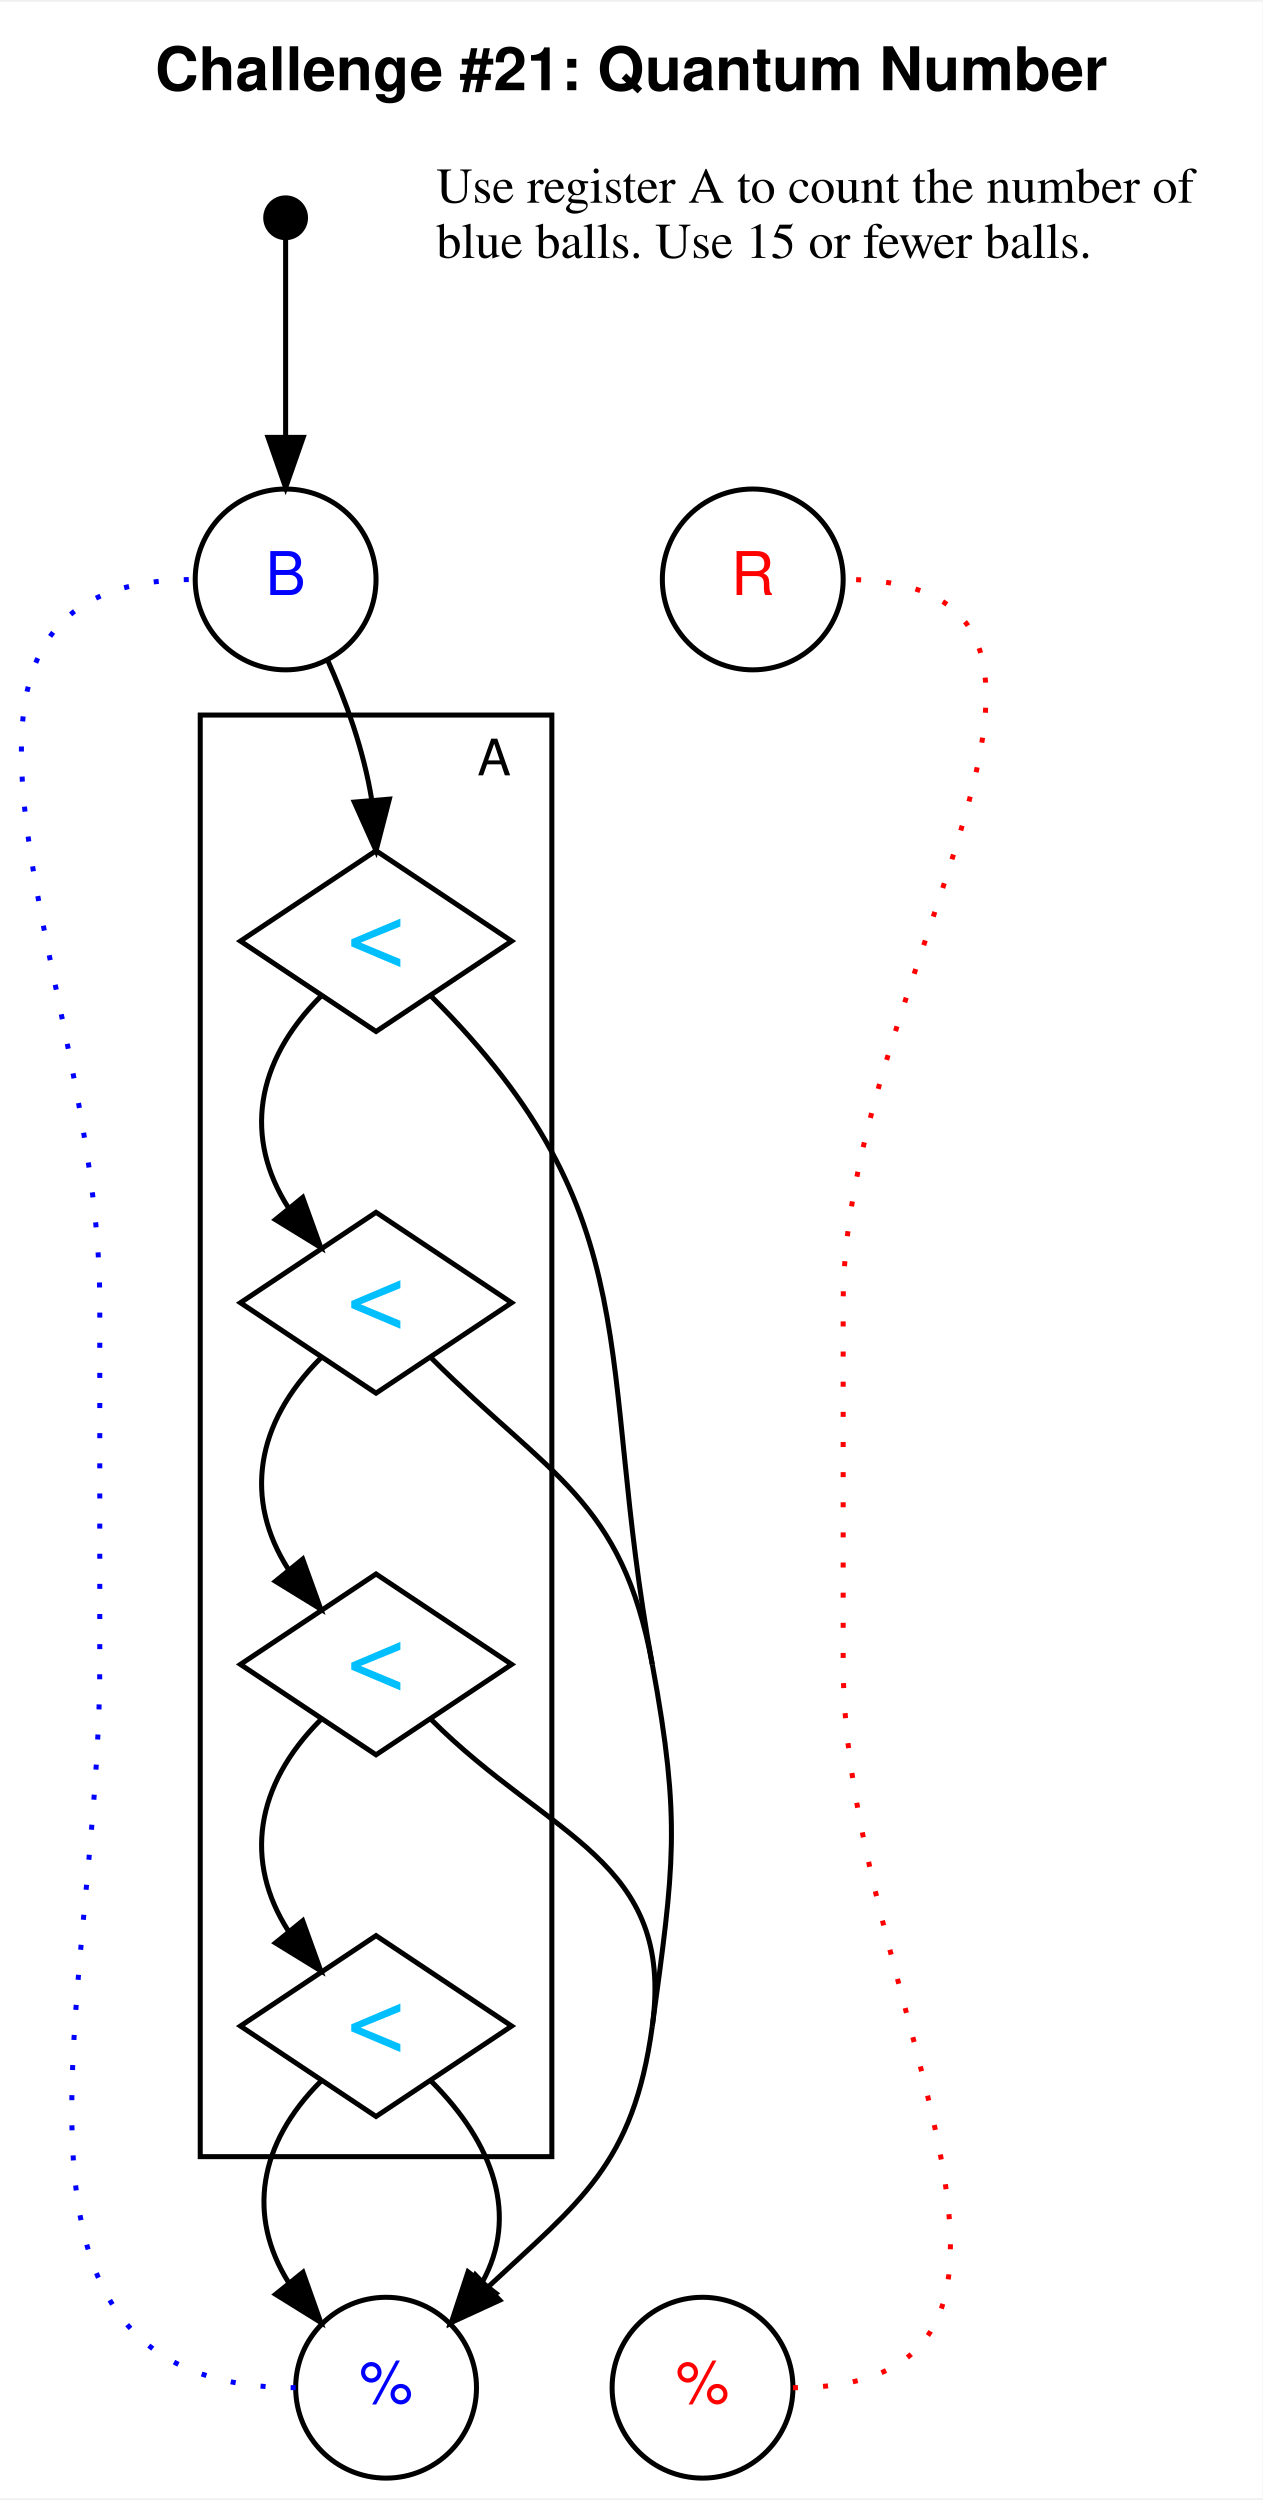
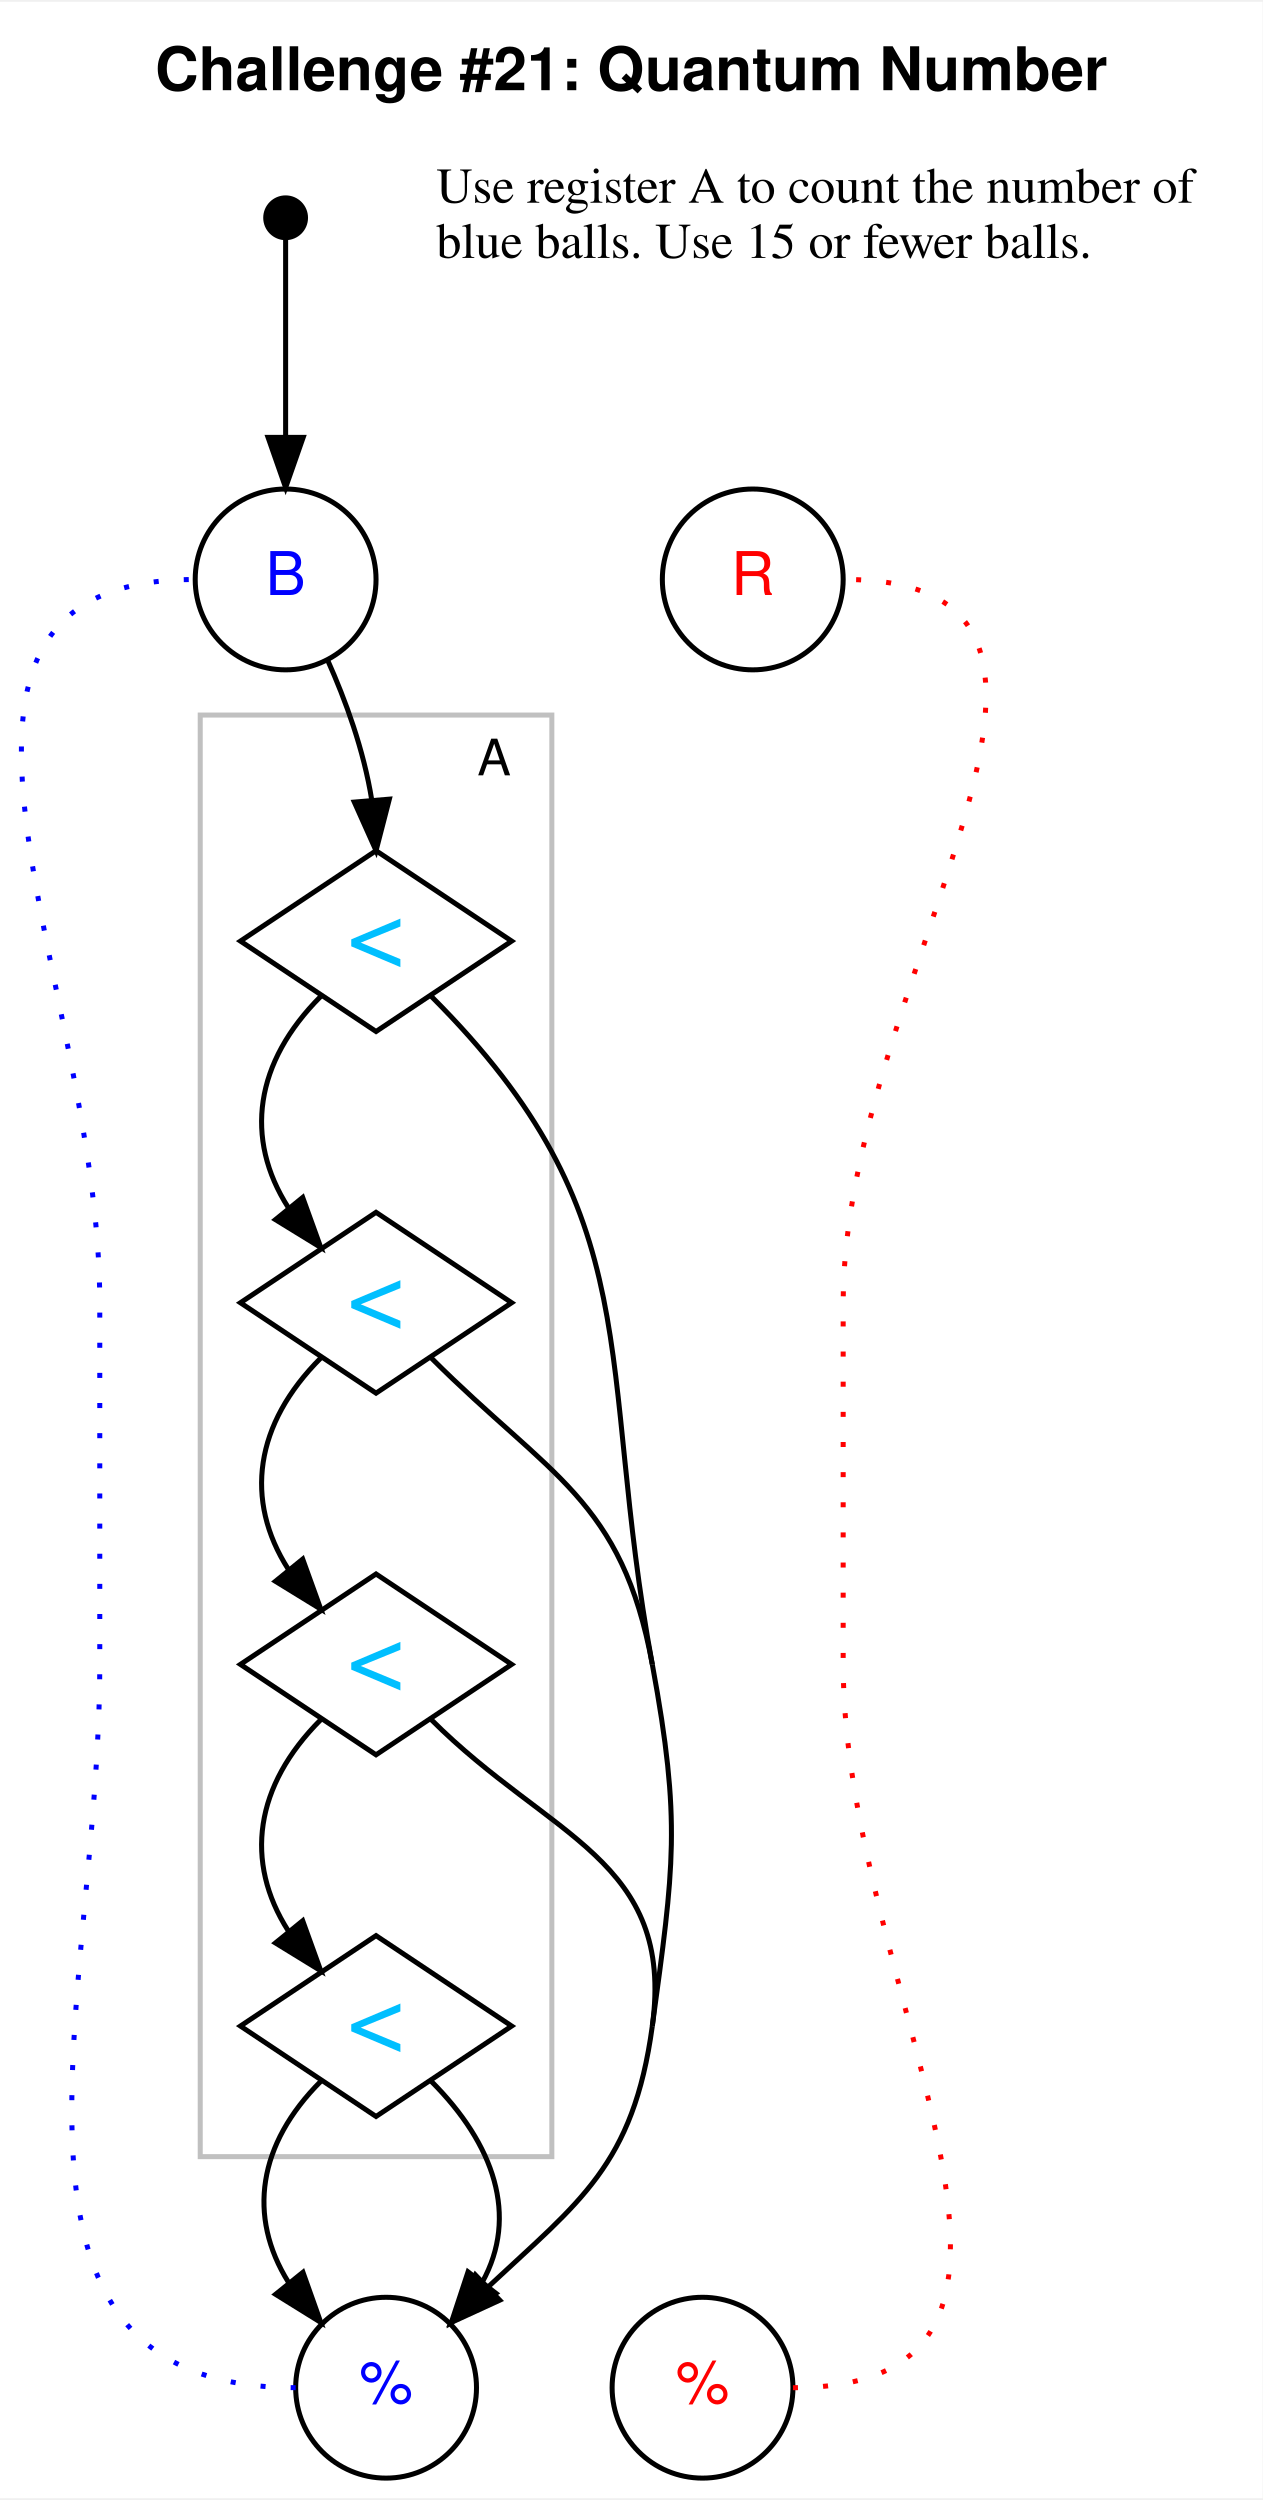
<svg xmlns="http://www.w3.org/2000/svg" width="251pt" height="497pt" viewBox="0.00 0.00 251.36 497.00">
  <g id="graph0" class="graph" transform="scale(1 1) rotate(0) translate(4 493)">
    <polygon fill="#ffffff" stroke="transparent" points="-4,4 -4,-493 247.363,-493 247.363,4 -4,4" />
    <text text-anchor="middle" x="121.682" y="-475.4" font-family="Helvetica,sans-Serif" font-weight="bold" font-size="12.00" fill="#000000">Challenge #21: Quantum Number</text>
    <g id="clust3" class="cluster">
-       <polygon fill="none" stroke="#000000" points="35.863,-64 35.863,-351 105.863,-351 105.863,-64 35.863,-64" />
+       <polygon fill="none" stroke="#c0c0c0" points="35.863,-64 35.863,-351 105.863,-351 105.863,-64 35.863,-64" />
      <text text-anchor="middle" x="94.363" y="-339" font-family="Helvetica,sans-Serif" font-size="10.00" fill="#000000">A</text>
    </g>
    <g id="node1" class="node">
      <ellipse fill="#000000" stroke="#000000" cx="52.863" cy="-450" rx="3.96" ry="3.96" />
    </g>
    <g id="node2" class="node">
      <ellipse fill="none" stroke="#000000" cx="52.863" cy="-378" rx="18" ry="18" />
      <text text-anchor="middle" x="52.863" y="-374.9" font-family="Helvetica,sans-Serif" font-size="12.00" fill="#0000ff">B</text>
    </g>
    <g id="edge1" class="edge">
      <path fill="none" stroke="#000000" d="M52.863,-445.712C52.863,-438.062 52.863,-421.472 52.863,-406.629" />
      <polygon fill="#000000" stroke="#000000" points="56.363,-406.282 52.863,-396.282 49.363,-406.282 56.363,-406.282" />
    </g>
    <g id="node7" class="node">
      <polygon fill="none" stroke="#000000" points="70.863,-324 43.863,-306 70.863,-288 97.863,-306 70.863,-324" />
      <text text-anchor="middle" x="70.863" y="-301" font-family="Helvetica,sans-Serif" font-size="20.00" fill="#00bfff">&lt;</text>
    </g>
    <g id="edge2" class="edge">
      <path fill="none" stroke="#000000" d="M61.231,-361.919C64.756,-354.042 68.412,-344.1 70.019,-334.034" />
      <polygon fill="#000000" stroke="#000000" points="73.513,-334.258 70.863,-324 66.537,-333.671 73.513,-334.258" />
    </g>
    <g id="node3" class="node">
      <ellipse fill="none" stroke="#000000" cx="72.863" cy="-18" rx="18" ry="18" />
      <text text-anchor="middle" x="72.863" y="-14.9" font-family="Helvetica,sans-Serif" font-size="12.00" fill="#0000ff">%</text>
    </g>
    <g id="edge11" class="edge">
      <path fill="none" stroke="#0000ff" stroke-dasharray="1,5" d="M54.863,-18C-11.442,-18 15.863,-95.694 15.863,-162 15.863,-234 15.863,-234 15.863,-234 15.863,-298.555 -29.691,-378 34.863,-378" />
    </g>
    <g id="node5" class="node">
      <ellipse fill="none" stroke="#000000" cx="135.863" cy="-18" rx="18" ry="18" />
      <text text-anchor="middle" x="135.863" y="-14.9" font-family="Helvetica,sans-Serif" font-size="12.00" fill="#ff0000">%</text>
    </g>
    <g id="node4" class="node">
      <ellipse fill="none" stroke="#000000" cx="145.863" cy="-378" rx="18" ry="18" />
      <text text-anchor="middle" x="145.863" y="-374.9" font-family="Helvetica,sans-Serif" font-size="12.00" fill="#ff0000">R</text>
    </g>
    <g id="edge12" class="edge">
      <path fill="none" stroke="#ff0000" stroke-dasharray="1,5" d="M153.863,-18C218.018,-18 163.863,-97.846 163.863,-162 163.863,-234 163.863,-234 163.863,-234 163.863,-298 227.863,-378 163.863,-378" />
    </g>
    <g id="node6" class="node">
      <text text-anchor="start" x="82.863" y="-453" font-family="Times" font-size="10.00" fill="#000000">Use register A to count the number of</text>
      <text text-anchor="start" x="82.863" y="-442" font-family="Times" font-size="10.00" fill="#000000">blue balls. Use 15 or fewer balls.</text>
    </g>
    <g id="edge7" class="edge">
      <path fill="none" stroke="#000000" d="M81.863,-295C125.889,-250.974 114.568,-223.229 125.863,-162" />
    </g>
    <g id="node8" class="node">
      <polygon fill="none" stroke="#000000" points="70.863,-252 43.863,-234 70.863,-216 97.863,-234 70.863,-252" />
      <text text-anchor="middle" x="70.863" y="-229" font-family="Helvetica,sans-Serif" font-size="20.00" fill="#00bfff">&lt;</text>
    </g>
    <g id="edge3" class="edge">
      <path fill="none" stroke="#000000" d="M59.863,-295C46.728,-281.865 44.573,-266.731 53.398,-252.94" />
      <polygon fill="#000000" stroke="#000000" points="56.263,-254.964 59.863,-245 50.835,-250.544 56.263,-254.964" />
    </g>
    <g id="edge8" class="edge">
      <path fill="none" stroke="#000000" d="M81.863,-223C105.501,-199.363 119.799,-194.873 125.863,-162" />
      <path fill="none" stroke="#000000" d="M125.863,-162C131.668,-130.531 130.166,-121.71 125.863,-90" />
    </g>
    <g id="node9" class="node">
      <polygon fill="none" stroke="#000000" points="70.863,-180 43.863,-162 70.863,-144 97.863,-162 70.863,-180" />
      <text text-anchor="middle" x="70.863" y="-157" font-family="Helvetica,sans-Serif" font-size="20.00" fill="#00bfff">&lt;</text>
    </g>
    <g id="edge4" class="edge">
      <path fill="none" stroke="#000000" d="M59.863,-223C46.728,-209.864 44.573,-194.731 53.398,-180.94" />
      <polygon fill="#000000" stroke="#000000" points="56.263,-182.964 59.863,-173 50.835,-178.544 56.263,-182.964" />
    </g>
    <g id="edge9" class="edge">
      <path fill="none" stroke="#000000" d="M125.863,-90C122.103,-62.286 111.266,-54.981 93.365,-38.237" />
      <polygon fill="#000000" stroke="#000000" points="95.49,-35.424 85.863,-31 90.631,-40.462 95.49,-35.424" />
      <path fill="none" stroke="#000000" d="M81.863,-151C105.501,-127.363 130.358,-123.124 125.863,-90" />
    </g>
    <g id="node10" class="node">
      <polygon fill="none" stroke="#000000" points="70.863,-108 43.863,-90 70.863,-72 97.863,-90 70.863,-108" />
      <text text-anchor="middle" x="70.863" y="-85" font-family="Helvetica,sans-Serif" font-size="20.00" fill="#00bfff">&lt;</text>
    </g>
    <g id="edge5" class="edge">
      <path fill="none" stroke="#000000" d="M59.863,-151C46.728,-137.864 44.573,-122.731 53.398,-108.94" />
      <polygon fill="#000000" stroke="#000000" points="56.263,-110.964 59.863,-101 50.835,-106.544 56.263,-110.964" />
    </g>
    <g id="edge6" class="edge">
      <path fill="none" stroke="#000000" d="M59.863,-79C47.371,-66.508 45.224,-52.133 53.422,-38.994" />
      <polygon fill="#000000" stroke="#000000" points="56.314,-40.983 59.863,-31 50.864,-36.59 56.314,-40.983" />
    </g>
    <g id="edge10" class="edge">
      <path fill="none" stroke="#000000" d="M81.863,-79C94.399,-66.465 99.297,-52.154 92.013,-39.008" />
      <polygon fill="#000000" stroke="#000000" points="94.73,-36.8 85.863,-31 89.178,-41.063 94.73,-36.8" />
    </g>
  </g>
</svg>
